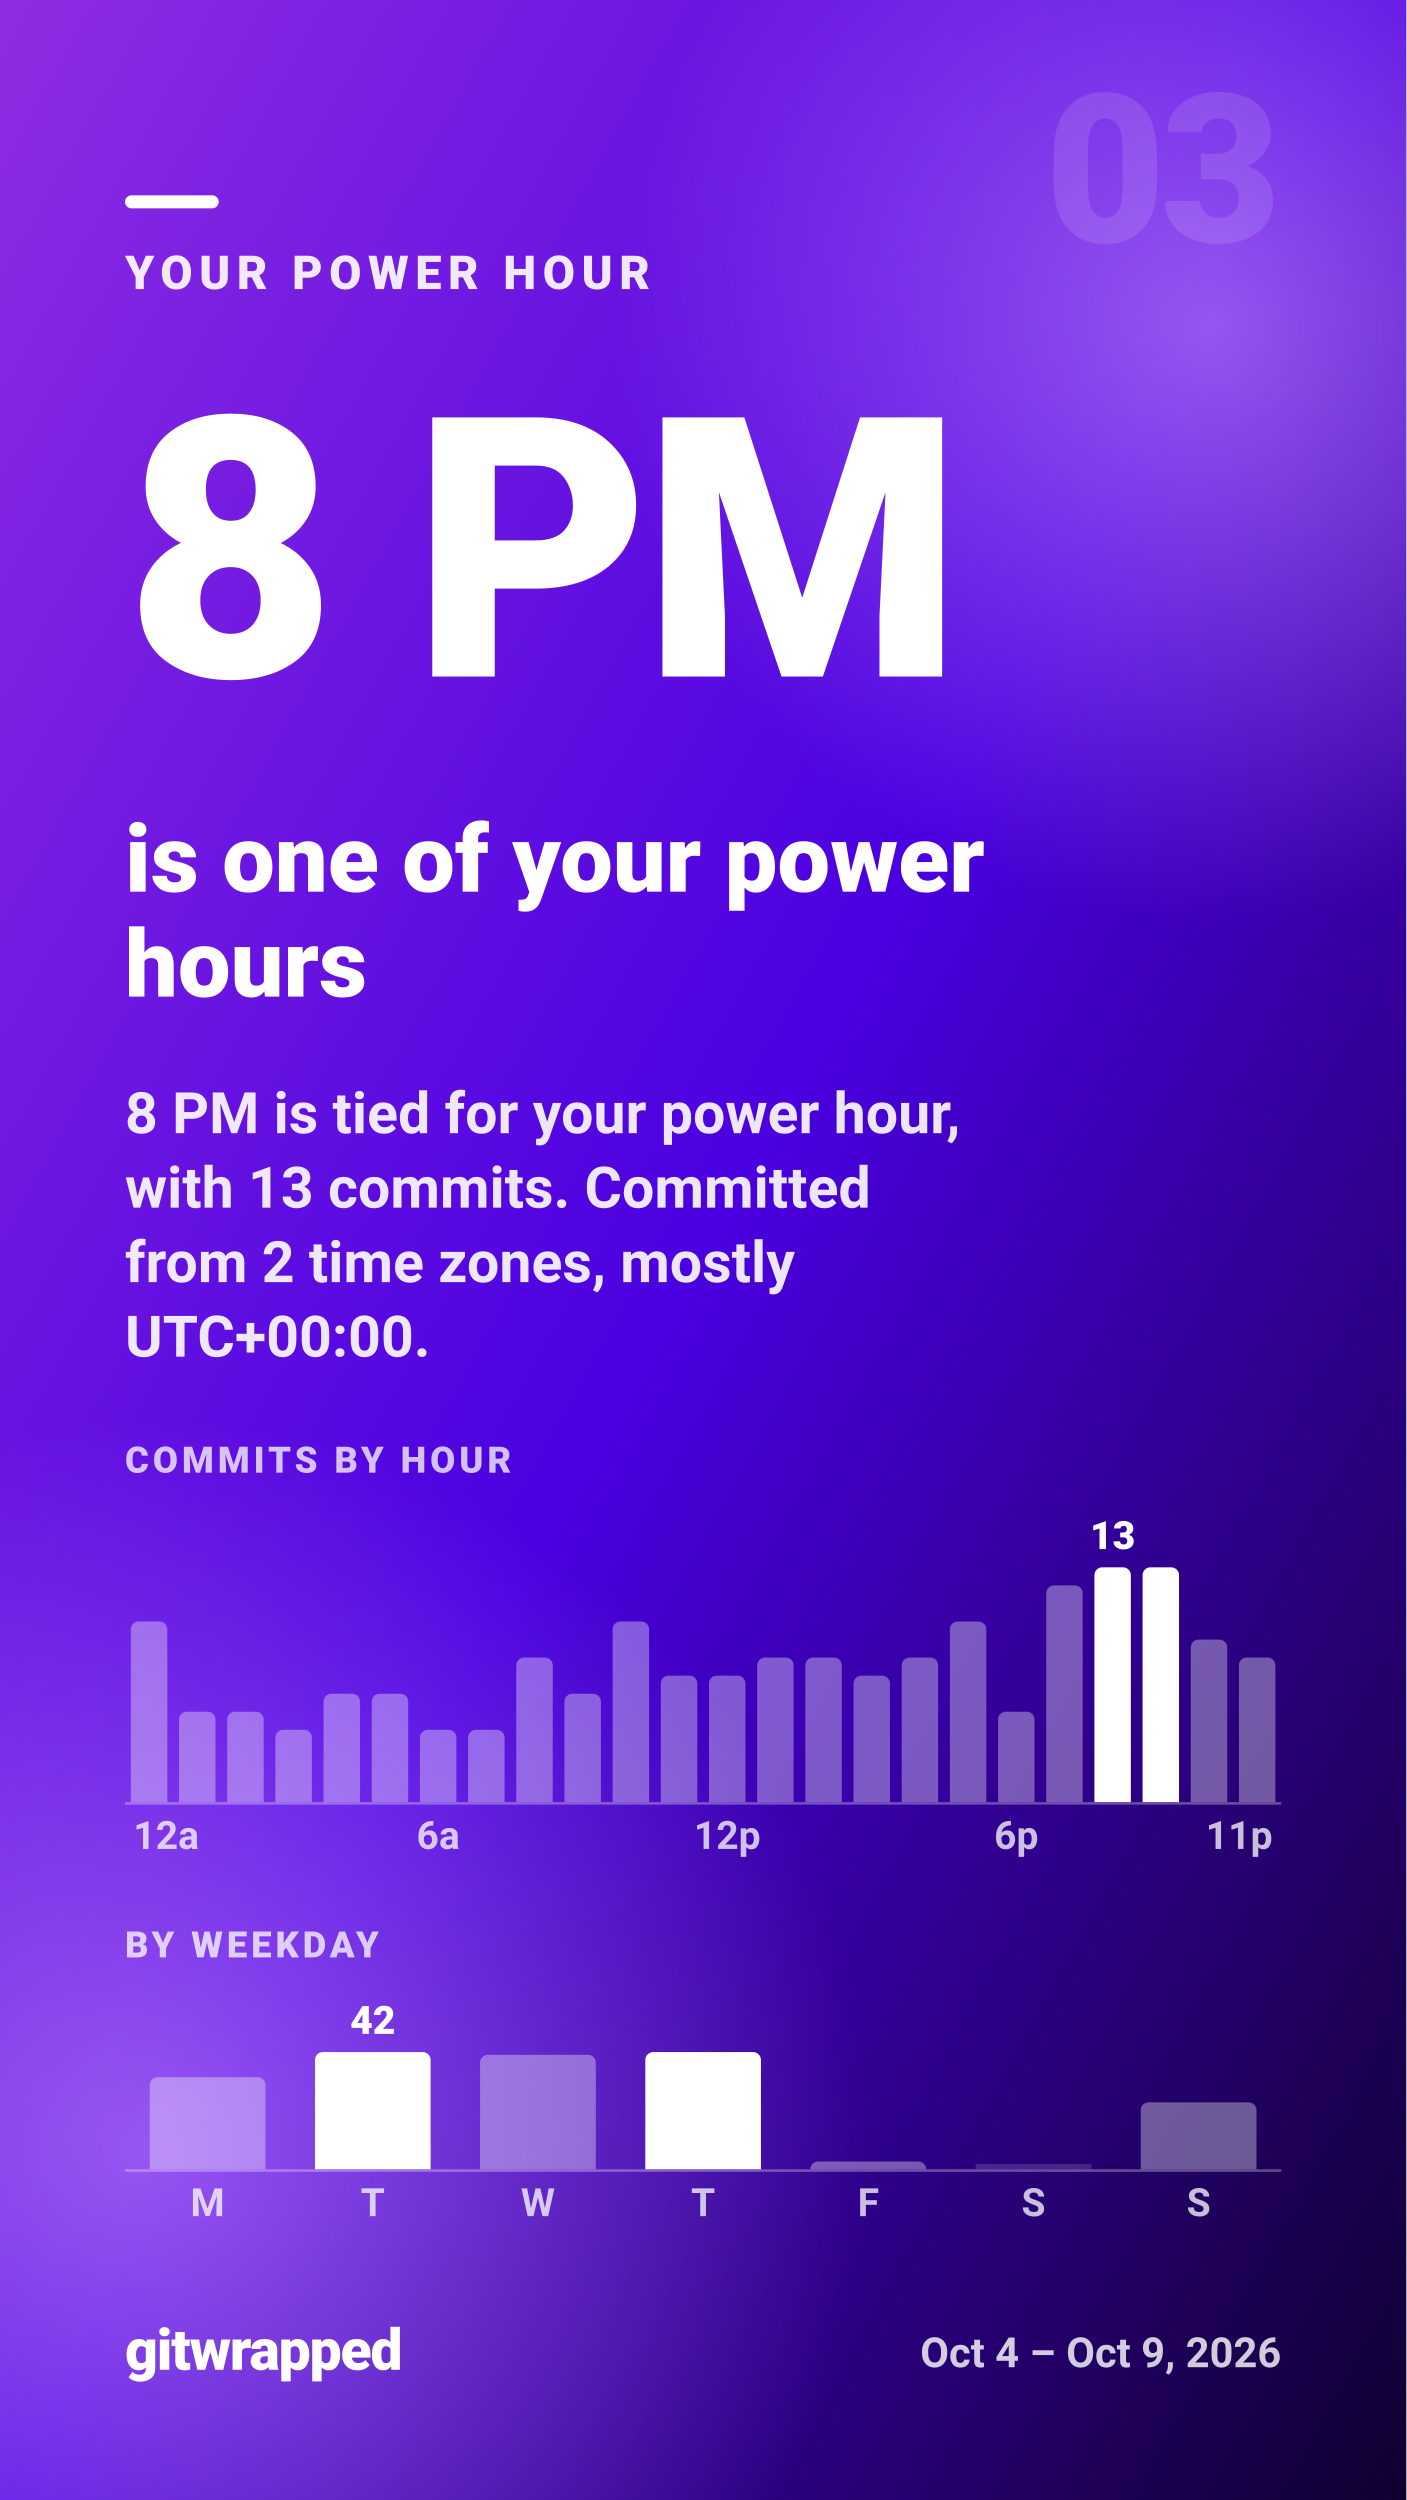
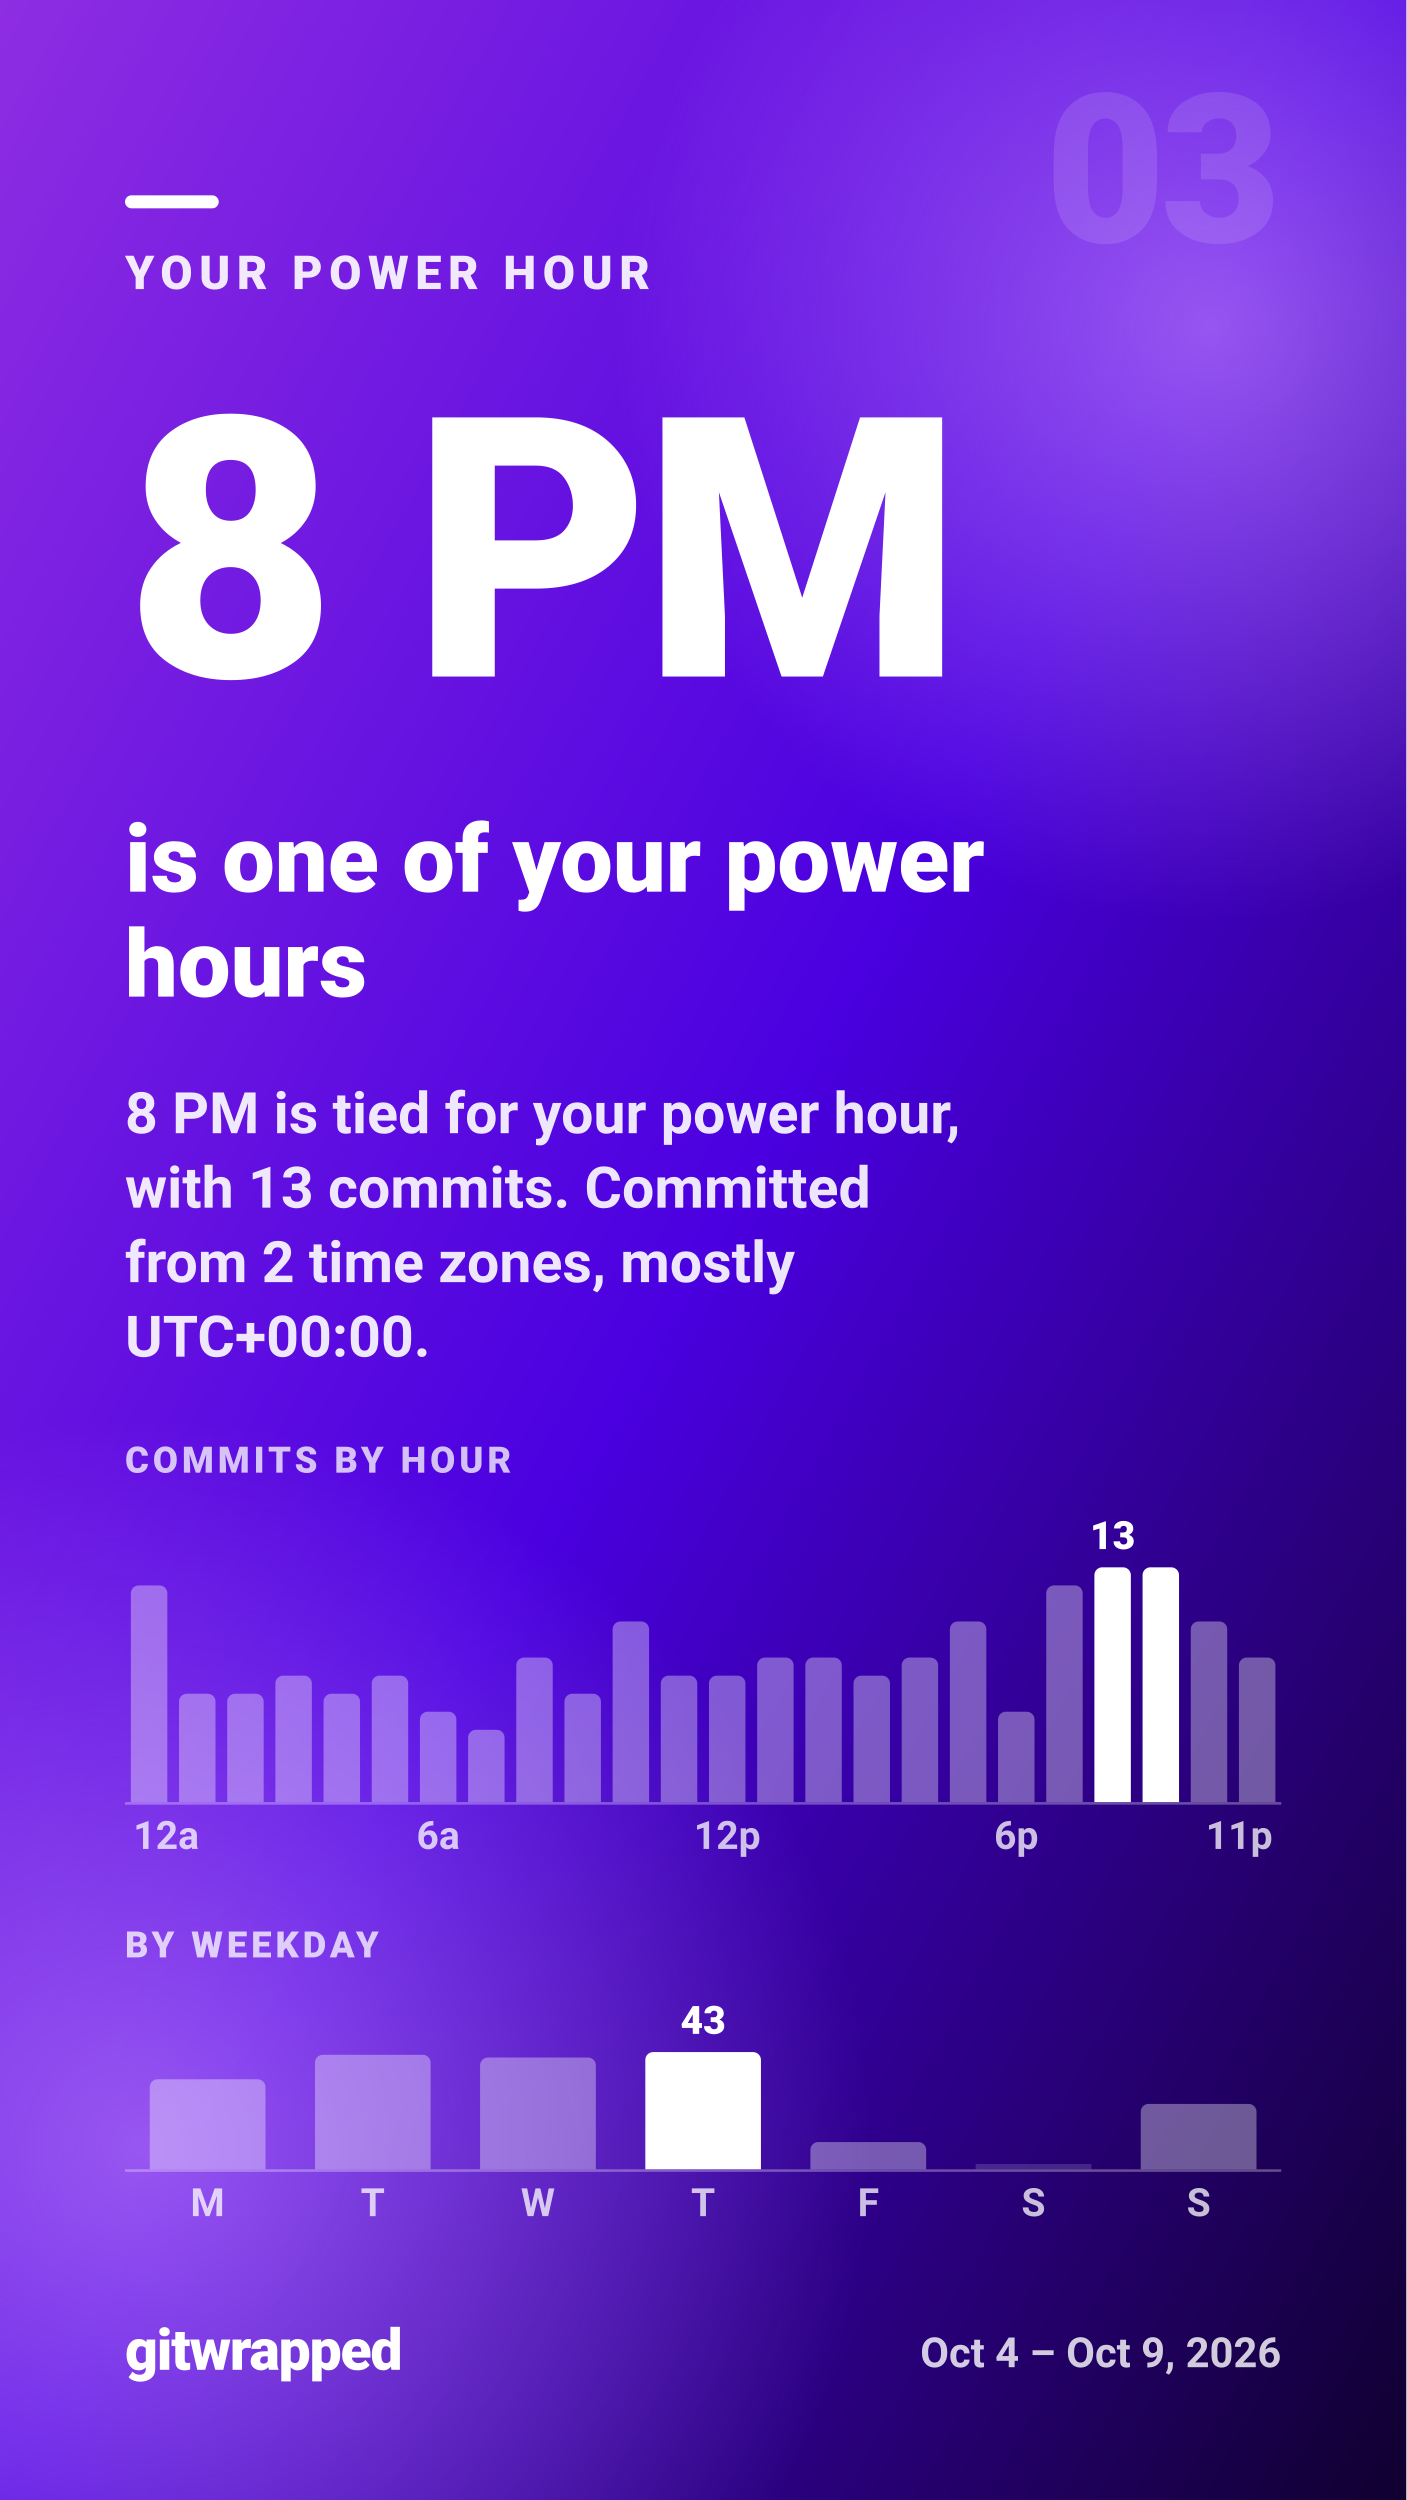
<svg xmlns="http://www.w3.org/2000/svg" width="1080" height="1920" viewBox="0 0 1080 1920" role="img" aria-label="YOUR POWER HOUR — 8 PM — is one of your power hours">
  <defs>
    <linearGradient id="gw-peak-hour-bg" x1="0" y1="0" x2="1" y2="1">
      <stop offset="0.00" stop-color="#8e2de2" />
      <stop offset="0.50" stop-color="#4a00e0" />
      <stop offset="1.00" stop-color="#10002f" />
    </linearGradient>
    <radialGradient id="gw-peak-hour-glow">
      <stop offset="0" stop-color="#d59bff" stop-opacity="0.55" />
      <stop offset="1" stop-color="#d59bff" stop-opacity="0" />
    </radialGradient>
  </defs>
  <rect width="1080" height="1920" fill="url(#gw-peak-hour-bg)" />
  <circle cx="930" cy="250" r="460" fill="url(#gw-peak-hour-glow)" />
  <circle cx="110" cy="1650" r="560" fill="url(#gw-peak-hour-glow)" />
  <g fill="#ffffff" font-family="system-ui, -apple-system, 'Segoe UI', Roboto, Helvetica, Arial, sans-serif">
    <text x="984" y="186" font-size="160" font-weight="900" fill-opacity="0.12" text-anchor="end" letter-spacing="-4">03</text>
    <rect x="96" y="150" width="72" height="10" rx="5" fill="#ffffff" />
    <text x="96" y="222" font-size="36" font-weight="800" fill-opacity="0.9" letter-spacing="5">YOUR POWER HOUR</text>
    <text x="96" y="519.6" font-size="280" font-weight="900" letter-spacing="-5.6">8 PM</text>
    <text x="96" y="684.8" font-size="72" font-weight="800">is one of your power</text>
    <text x="96" y="765.4" font-size="72" font-weight="800">hours</text>
    <text x="96" y="870.3" font-size="44" font-weight="600" fill-opacity="0.9">8 PM is tied for your power hour,</text>
    <text x="96" y="927.5" font-size="44" font-weight="600" fill-opacity="0.9">with 13 commits. Committed</text>
    <text x="96" y="984.7" font-size="44" font-weight="600" fill-opacity="0.9">from 2 time zones, mostly</text>
    <text x="96" y="1041.9" font-size="44" font-weight="600" fill-opacity="0.9">UTC+00:00.</text>
    <text x="96" y="1131" font-size="28" font-weight="800" fill-opacity="0.75" letter-spacing="3">COMMITS BY HOUR</text>
-     <path d="M100.5 1384V1251.3A6 6 0 0 1 106.5 1245.3H122.5A6 6 0 0 1 128.5 1251.3V1384Z" fill-opacity="0.35" />
-     <path d="M137.5 1384V1320.6A6 6 0 0 1 143.5 1314.6H159.5A6 6 0 0 1 165.5 1320.6V1384Z" fill-opacity="0.35" />
-     <path d="M174.5 1384V1320.6A6 6 0 0 1 180.5 1314.6H196.5A6 6 0 0 1 202.5 1320.6V1384Z" fill-opacity="0.35" />
-     <path d="M211.5 1384V1334.5A6 6 0 0 1 217.5 1328.5H233.5A6 6 0 0 1 239.5 1334.5V1384Z" fill-opacity="0.35" />
+     <path d="M100.5 1384V1223.6A6 6 0 0 1 106.5 1217.6H122.5A6 6 0 0 1 128.5 1223.6V1384Z" fill-opacity="0.35" />
+     <path d="M137.5 1384V1306.8A6 6 0 0 1 143.5 1300.8H159.5A6 6 0 0 1 165.5 1306.8V1384Z" fill-opacity="0.35" />
+     <path d="M174.5 1384V1306.8A6 6 0 0 1 180.5 1300.8H196.5A6 6 0 0 1 202.5 1306.8V1384Z" fill-opacity="0.35" />
+     <path d="M211.5 1384V1292.9A6 6 0 0 1 217.5 1286.9H233.5A6 6 0 0 1 239.5 1292.9V1384Z" fill-opacity="0.35" />
    <path d="M248.5 1384V1306.8A6 6 0 0 1 254.5 1300.8H270.5A6 6 0 0 1 276.5 1306.8V1384Z" fill-opacity="0.35" />
-     <path d="M285.5 1384V1306.8A6 6 0 0 1 291.5 1300.8H307.5A6 6 0 0 1 313.5 1306.8V1384Z" fill-opacity="0.35" />
-     <path d="M322.5 1384V1334.5A6 6 0 0 1 328.5 1328.5H344.5A6 6 0 0 1 350.5 1334.5V1384Z" fill-opacity="0.35" />
+     <path d="M285.5 1384V1292.9A6 6 0 0 1 291.5 1286.9H307.5A6 6 0 0 1 313.5 1292.9V1384Z" fill-opacity="0.35" />
+     <path d="M322.5 1384V1320.6A6 6 0 0 1 328.5 1314.6H344.5A6 6 0 0 1 350.5 1320.6V1384Z" fill-opacity="0.35" />
    <path d="M359.5 1384V1334.5A6 6 0 0 1 365.5 1328.5H381.5A6 6 0 0 1 387.5 1334.5V1384Z" fill-opacity="0.35" />
    <path d="M396.5 1384V1279A6 6 0 0 1 402.5 1273H418.5A6 6 0 0 1 424.5 1279V1384Z" fill-opacity="0.35" />
    <path d="M433.5 1384V1306.8A6 6 0 0 1 439.5 1300.8H455.5A6 6 0 0 1 461.5 1306.8V1384Z" fill-opacity="0.35" />
    <path d="M470.5 1384V1251.3A6 6 0 0 1 476.5 1245.3H492.5A6 6 0 0 1 498.5 1251.3V1384Z" fill-opacity="0.35" />
    <path d="M507.5 1384V1292.9A6 6 0 0 1 513.5 1286.9H529.5A6 6 0 0 1 535.5 1292.9V1384Z" fill-opacity="0.35" />
    <path d="M544.5 1384V1292.9A6 6 0 0 1 550.5 1286.9H566.5A6 6 0 0 1 572.5 1292.9V1384Z" fill-opacity="0.35" />
    <path d="M581.5 1384V1279A6 6 0 0 1 587.5 1273H603.5A6 6 0 0 1 609.5 1279V1384Z" fill-opacity="0.35" />
    <path d="M618.5 1384V1279A6 6 0 0 1 624.5 1273H640.5A6 6 0 0 1 646.5 1279V1384Z" fill-opacity="0.35" />
    <path d="M655.5 1384V1292.9A6 6 0 0 1 661.5 1286.9H677.5A6 6 0 0 1 683.5 1292.9V1384Z" fill-opacity="0.35" />
    <path d="M692.5 1384V1279A6 6 0 0 1 698.5 1273H714.5A6 6 0 0 1 720.5 1279V1384Z" fill-opacity="0.35" />
    <path d="M729.5 1384V1251.3A6 6 0 0 1 735.5 1245.3H751.5A6 6 0 0 1 757.5 1251.3V1384Z" fill-opacity="0.35" />
    <path d="M766.5 1384V1320.6A6 6 0 0 1 772.5 1314.6H788.5A6 6 0 0 1 794.5 1320.6V1384Z" fill-opacity="0.35" />
    <path d="M803.5 1384V1223.6A6 6 0 0 1 809.5 1217.6H825.5A6 6 0 0 1 831.5 1223.6V1384Z" fill-opacity="0.35" />
    <path d="M840.5 1384V1209.7A6 6 0 0 1 846.5 1203.7H862.5A6 6 0 0 1 868.5 1209.7V1384Z" />
    <path d="M877.5 1384V1209.7A6 6 0 0 1 883.5 1203.7H899.5A6 6 0 0 1 905.5 1209.7V1384Z" />
-     <path d="M914.5 1384V1265.2A6 6 0 0 1 920.5 1259.2H936.5A6 6 0 0 1 942.5 1265.2V1384Z" fill-opacity="0.35" />
+     <path d="M914.5 1384V1251.3A6 6 0 0 1 920.5 1245.3H936.5A6 6 0 0 1 942.5 1251.3V1384Z" fill-opacity="0.35" />
    <path d="M951.5 1384V1279A6 6 0 0 1 957.5 1273H973.5A6 6 0 0 1 979.5 1279V1384Z" fill-opacity="0.35" />
    <rect x="96" y="1384" width="888" height="2" fill-opacity="0.3" />
    <text x="854.5" y="1189.7" font-size="30" font-weight="800" text-anchor="middle">13</text>
    <text x="127.6" y="1420" font-size="30" font-weight="700" fill-opacity="0.75" text-anchor="middle">12a</text>
    <text x="336.5" y="1420" font-size="30" font-weight="700" fill-opacity="0.75" text-anchor="middle">6a</text>
    <text x="558.5" y="1420" font-size="30" font-weight="700" fill-opacity="0.75" text-anchor="middle">12p</text>
    <text x="780.5" y="1420" font-size="30" font-weight="700" fill-opacity="0.75" text-anchor="middle">6p</text>
    <text x="951.7" y="1420" font-size="30" font-weight="700" fill-opacity="0.75" text-anchor="middle">11p</text>
    <text x="96" y="1503.3" font-size="28" font-weight="800" fill-opacity="0.75" letter-spacing="3">BY WEEKDAY</text>
-     <path d="M115 1666V1601.3A6 6 0 0 1 121 1595.3H197.9A6 6 0 0 1 203.9 1601.3V1666Z" fill-opacity="0.35" />
-     <path d="M241.9 1666V1582A6 6 0 0 1 247.9 1576H324.7A6 6 0 0 1 330.7 1582V1666Z" />
-     <path d="M368.7 1666V1584.1A6 6 0 0 1 374.7 1578.1H451.6A6 6 0 0 1 457.6 1584.1V1666Z" fill-opacity="0.35" />
+     <path d="M115 1666V1602.9A6 6 0 0 1 121 1596.9H197.9A6 6 0 0 1 203.9 1602.9V1666Z" fill-opacity="0.35" />
+     <path d="M241.9 1666V1584.1A6 6 0 0 1 247.9 1578.1H324.7A6 6 0 0 1 330.7 1584.1V1666Z" fill-opacity="0.35" />
+     <path d="M368.7 1666V1586.2A6 6 0 0 1 374.7 1580.2H451.6A6 6 0 0 1 457.6 1586.2V1666Z" fill-opacity="0.35" />
    <path d="M495.6 1666V1582A6 6 0 0 1 501.6 1576H578.4A6 6 0 0 1 584.4 1582V1666Z" />
-     <path d="M622.4 1666V1666A6 6 0 0 1 628.4 1660H705.3A6 6 0 0 1 711.3 1666V1666Z" fill-opacity="0.35" />
+     <path d="M622.4 1666V1651.1A6 6 0 0 1 628.4 1645.1H705.3A6 6 0 0 1 711.3 1651.1V1666Z" fill-opacity="0.35" />
    <rect x="749.3" y="1662" width="88.9" height="4" fill-opacity="0.15" />
-     <path d="M876.1 1666V1620.6A6 6 0 0 1 882.1 1614.6H959A6 6 0 0 1 965 1620.6V1666Z" fill-opacity="0.35" />
+     <path d="M876.1 1666V1621.8A6 6 0 0 1 882.1 1615.8H959A6 6 0 0 1 965 1621.8V1666Z" fill-opacity="0.35" />
    <rect x="96" y="1666" width="888" height="2" fill-opacity="0.3" />
-     <text x="286.3" y="1562" font-size="30" font-weight="800" text-anchor="middle">42</text>
+     <text x="540" y="1562" font-size="30" font-weight="800" text-anchor="middle">43</text>
    <text x="159.4" y="1702" font-size="30" font-weight="700" fill-opacity="0.75" text-anchor="middle">M</text>
    <text x="286.3" y="1702" font-size="30" font-weight="700" fill-opacity="0.75" text-anchor="middle">T</text>
    <text x="413.1" y="1702" font-size="30" font-weight="700" fill-opacity="0.75" text-anchor="middle">W</text>
    <text x="540" y="1702" font-size="30" font-weight="700" fill-opacity="0.75" text-anchor="middle">T</text>
    <text x="666.9" y="1702" font-size="30" font-weight="700" fill-opacity="0.75" text-anchor="middle">F</text>
    <text x="793.7" y="1702" font-size="30" font-weight="700" fill-opacity="0.75" text-anchor="middle">S</text>
    <text x="920.6" y="1702" font-size="30" font-weight="700" fill-opacity="0.75" text-anchor="middle">S</text>
    <text x="96" y="1820" font-size="44" font-weight="900" letter-spacing="-1">gitwrapped</text>
    <text x="984" y="1818" font-size="32" font-weight="600" fill-opacity="0.8" text-anchor="end">Oct 4 – Oct 9, 2026</text>
  </g>
</svg>
